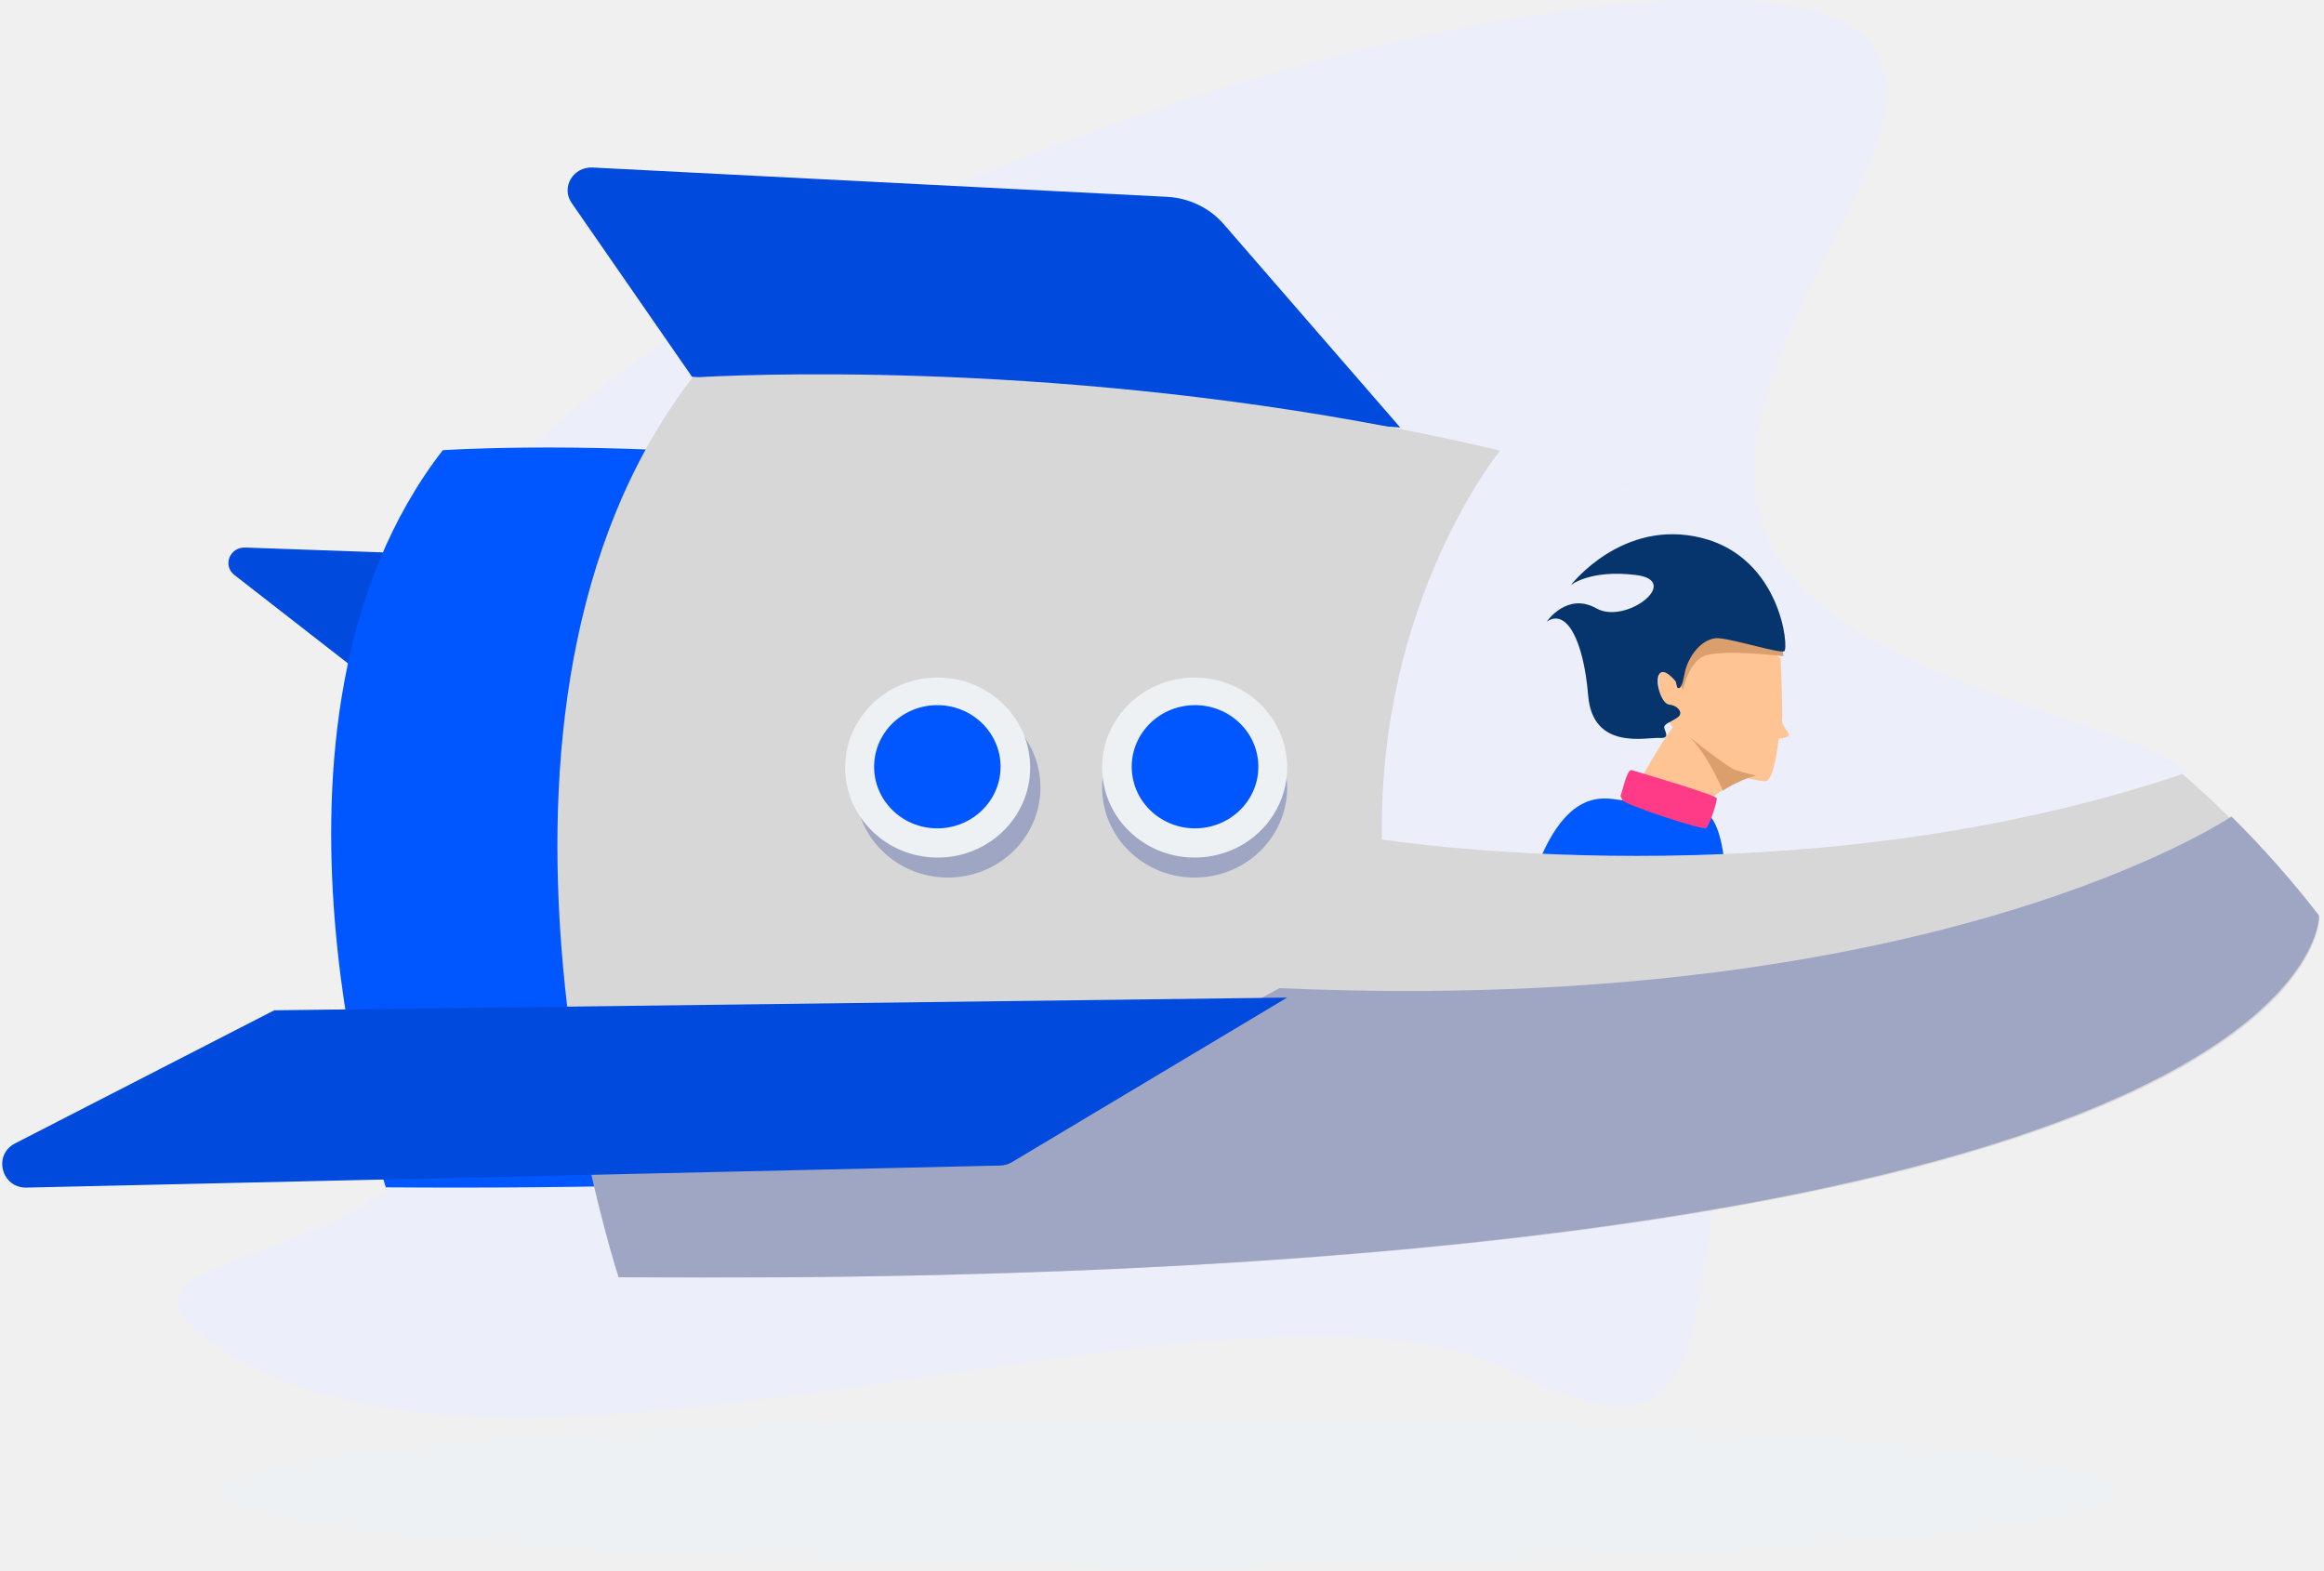
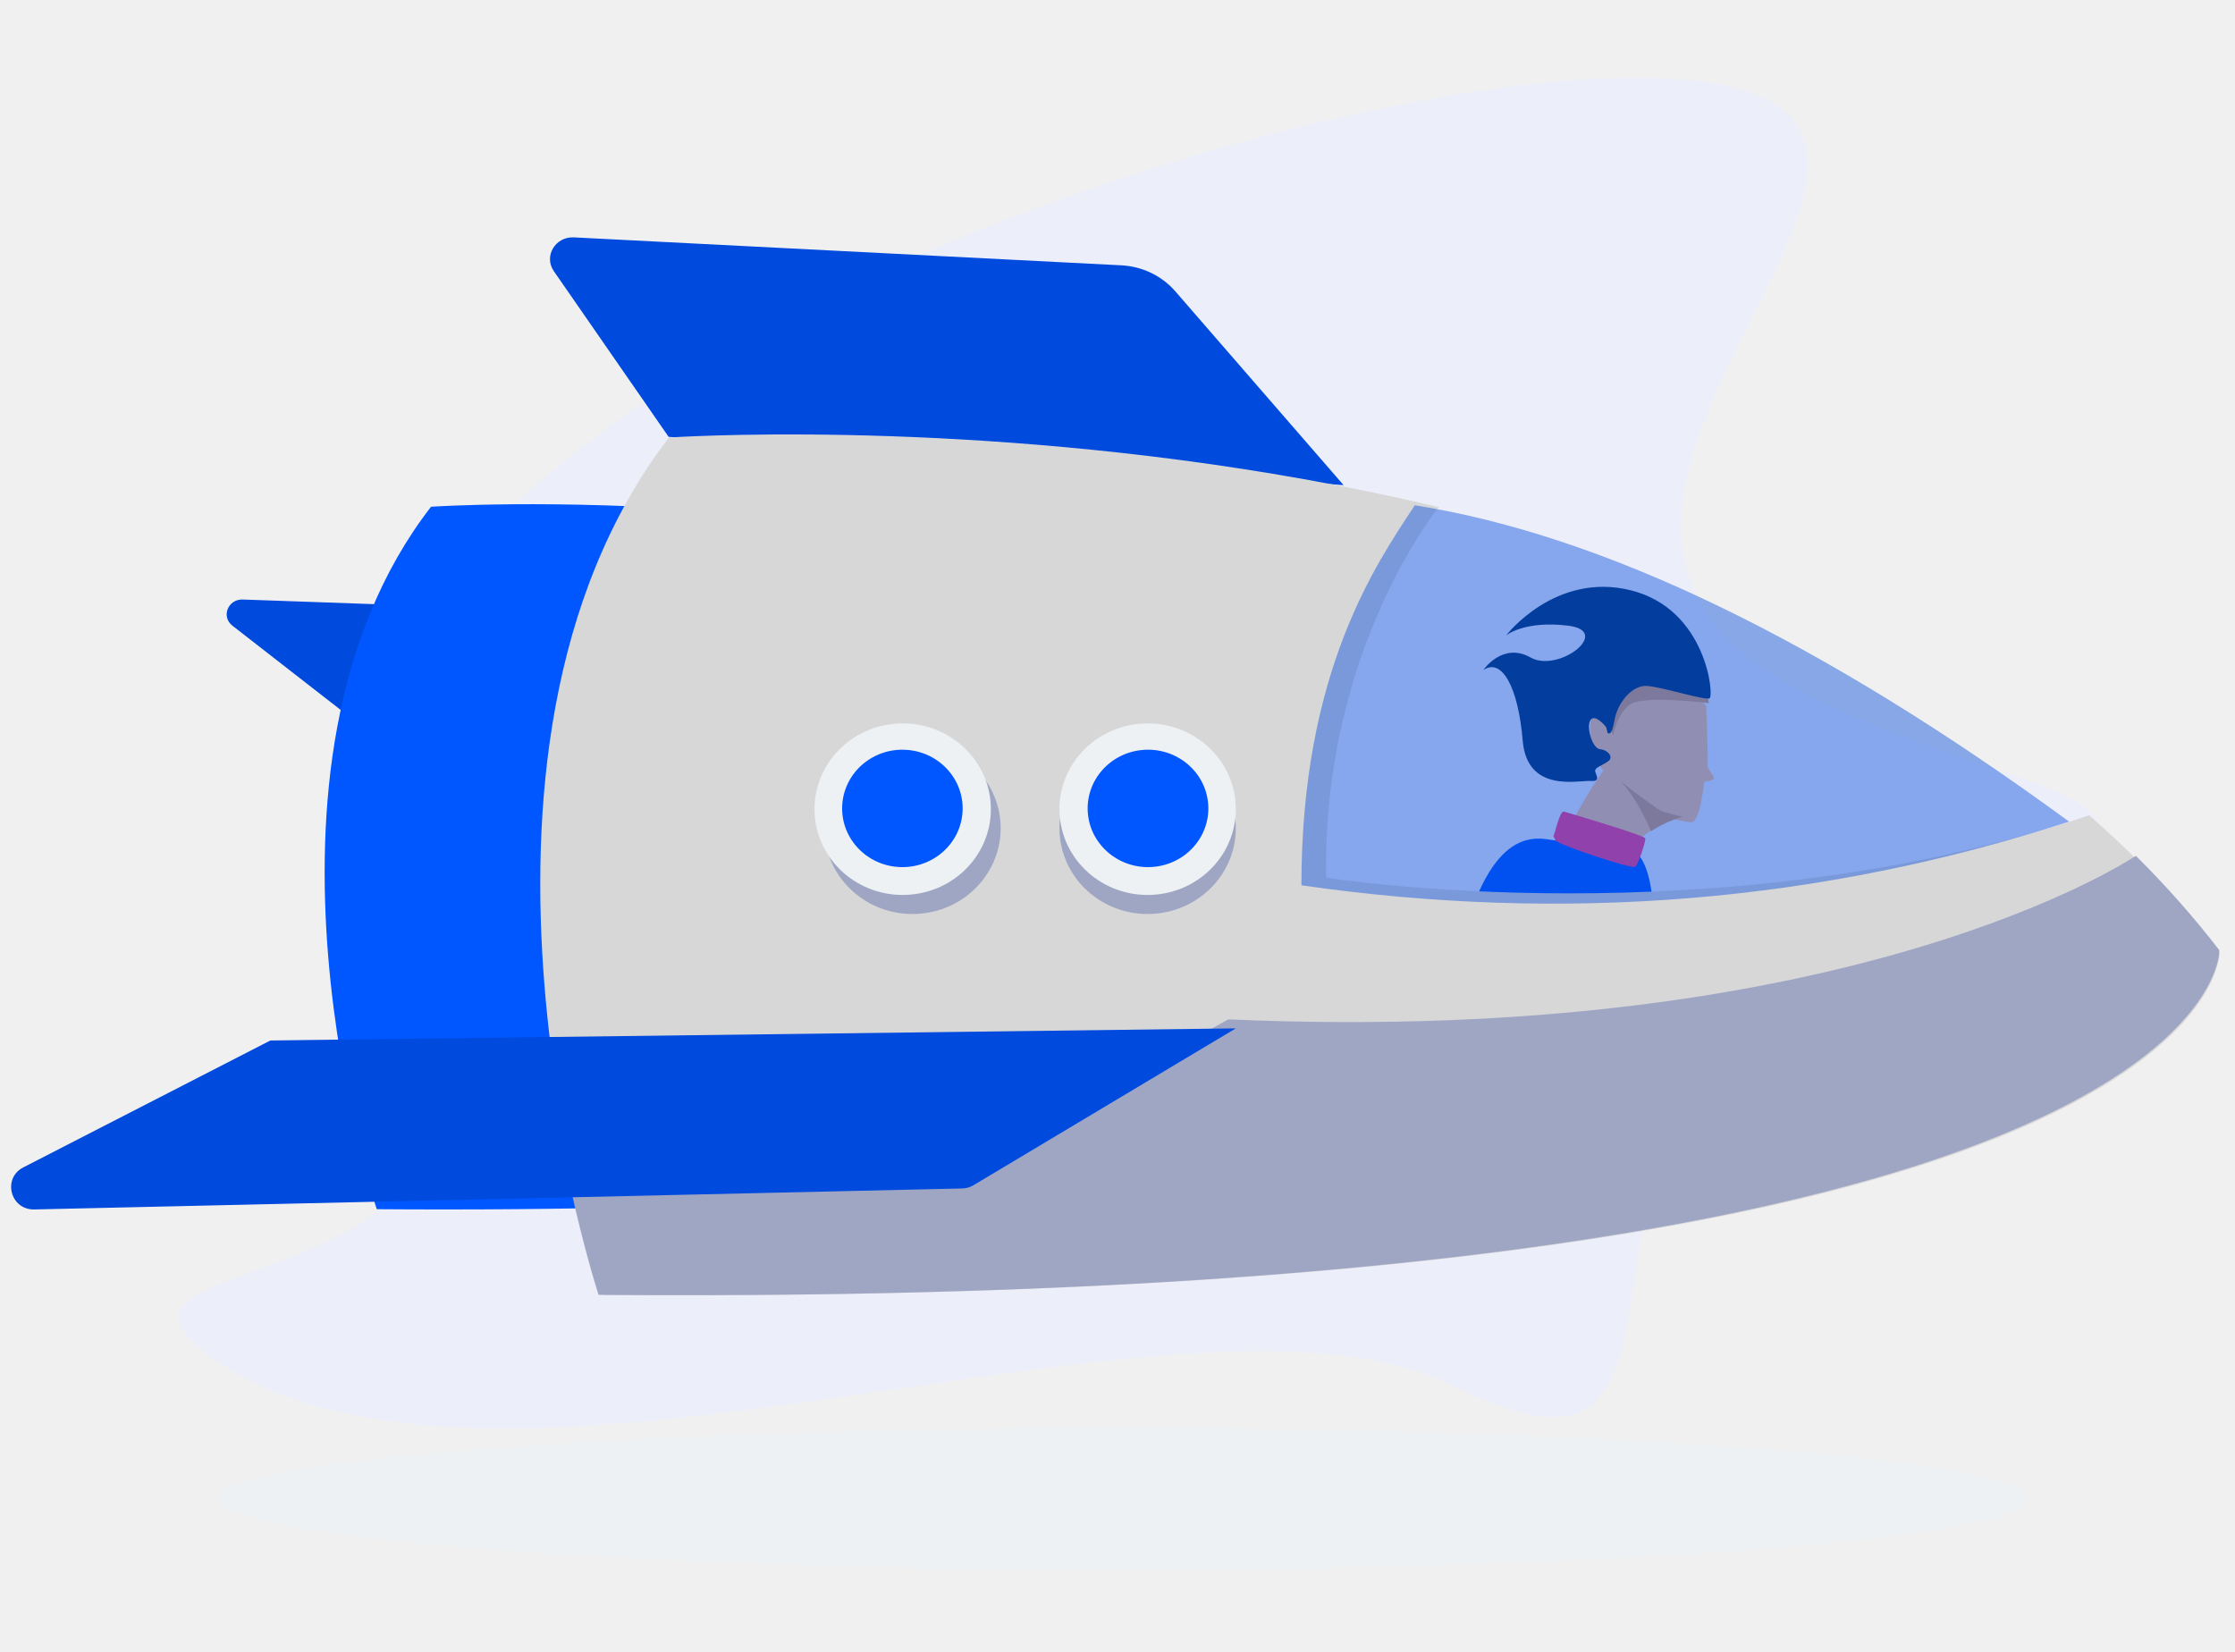
- <svg xmlns="http://www.w3.org/2000/svg" xmlns:xlink="http://www.w3.org/1999/xlink" width="222" height="150" viewBox="0 0 222 150">
+ <svg xmlns="http://www.w3.org/2000/svg" xmlns:xlink="http://www.w3.org/1999/xlink" width="230px" height="170px" viewBox="0 0 230 170" version="1.1">
  <defs>
-     <path id="a" d="M.103.851h165.256v44.05H.103z" />
+     <polygon id="path-1" points="0.106 0.874 169.788 0.874 169.788 46.099 0.106 46.099" />
  </defs>
-   <g fill="none" fill-rule="evenodd">
-     <path fill="#ECEEFA" d="M144.612 131.08c-26.717-13.293-97.092 17.825-124.909-3.245-15.998-12.118 45.433-2.39 17.423-50.267-12.3-21.025 66.13-18.372 56.227-26.38-11.247-9.096-47.52-3.964-41.899-9.145 33.96-31.297 113.201-49.847 126.304-38.86 11.29 9.467-20.337 34.97-6.685 51.75 13.651 16.777 66.443 16.194 18.385 28.193-16.405 4.097-17.862 11.192-20.892 16.917-10.241 19.348-.181 42.863-23.954 31.036z" />
-     <ellipse cx="111.652" cy="142.459" fill="#EDF1F4" rx="90.652" ry="7.07" />
-     <path fill="#0058FF" d="M164.295 91.624c-.579 2.089-3.605 7.415-5.934 11.01-1.331 2.053-2.435 3.543-2.729 3.543h-.008c-.797 0-1.035-.27-1.848.123 0 0-4.03.013-6.157-.413-2.125-.424-7.773-.211-9.5-1.177-1.728-.968 2.669-5.68 8.584-21.597 3.38-9.093 7.655-6.395 8.727-6.659 2.392-.595 4.978.273 6.799.864.167.053.337.118.516.19 2.67 1.126 2.402 11.043 1.55 14.116" />
-     <path fill="#004BD9" d="M157.577 102.321c-1.26 2.063-2.309 3.556-2.597 3.55 0 0-.003-.002-.008-.001-.179-.042-3.065-.677-5.9-1.578-2.83-.902-3.677-1.384-3.727-1.415.2-.01 9.57-.445 8.17-3.618-1.414-3.207-6.112-14.572-4.524-14.07l8.586 17.132z" />
-     <path fill="#FFC493" d="M170.234 68.829c-.081.316.457.929.63 1.282.174.352-.958.463-.958.463s-.413 4.079-1.276 4.06c-.305-.008-.78-.09-1.279-.202-.91-.202-1.9-.497-2.098-.59-.307-.141-4.514-3.1-5.63-4.597-.029-.04-.058-.08-.086-.123-1.057-1.547-1.546-4.727-.501-5.799 1.071-1.1 4.941-3.36 5.075-3.376.134-.016 2.704-.387 2.895-.286.192.101 3.095 3.304 3.095 3.304s.215 5.549.133 5.864" />
-     <path fill="#DB9F6D" d="M170.368 62.686s-6.456-.79-7.831.103c-1.376.893-1.766 3.135-1.766 3.135s-.631-1.463-.633-1.984c-.003-.521 2.305-4.185 2.305-4.185s4.936.388 5.213.52c.276.132 2.08 1.39 2.08 1.39l.566.524.066.497z" />
-     <path fill="#FFC493" d="M167.644 74.047c-.662.173-1.917.651-3.073 1.405-.585.38-1.143.833-1.586 1.35a7.16 7.16 0 0 0-.49-.177c-1.729-.544-4.185-1.344-6.465-.767.53-1.246 2.892-5.364 3.96-6.627.027.04.055.077.082.114.323.42.925.958 1.615 1.51l.001.002c1.596 1.27 3.664 2.606 3.874 2.694.196.081 1.178.332 2.082.496" />
-     <path fill="#FF3B88" d="M154.787 76.019c.113-.038.603-2.591 1.074-2.453.471.139 8.077 2.38 8.133 2.685.057.304-.692 2.598-1.008 2.848-.316.249-7.78-2.226-7.99-2.653l-.21-.427zM138.762 104.893s-2.323 4.827 1.036 5.15c0 0 14.13-1.894 14.674-1.505 0 0 2.73-.89 1.437-2.686-1.291-1.796-17.147-.96-17.147-.96" />
-     <path fill="#06356D" d="M160.07 65.094s-1.083-1.383-1.558-.72c-.475.662.169 2.867.951 2.937.782.07 1.409.793.801 1.216-.607.422-1.185.573-1.286.878-.1.305.737 1.18-.462 1.088-1.2-.091-6.366 1.253-6.806-4.048-.44-5.3-2.073-8.357-3.953-7.063 0 0 1.921-2.853 4.738-1.267 2.819 1.587 8.216-2.627 3.8-3.184-4.416-.556-6.246.97-6.246.97s4.923-6.42 12.515-4.515c7.592 1.906 8.344 10.614 7.871 10.826-.473.213-4.65-1.1-6.213-1.242-1.564-.14-3.025 1.72-3.32 3.466-.297 1.746-.686 1.23-.686 1.23l-.145-.572z" />
-     <path fill="#DB9F6D" d="M167.757 74.082c-.69.17-1.995.659-3.187 1.452 0 0-1.34-3.305-3.173-5.14 1.716 1.446 3.932 2.977 4.156 3.08.209.096 1.248.401 2.204.608" />
-     <g>
-       <path fill="#004ADE" d="M37.528 52.803l-14.093-.498c-1.49-.053-2.198 1.722-1.045 2.62l11.36 8.843 3.778-10.965zM133.757 40.84l-16.866-19.431c-1.35-1.553-3.31-2.497-5.415-2.606l-54.86-2.8c-1.865-.095-3.045 1.89-2.011 3.383L66.11 35.998l67.647 4.841z" />
-       <path fill="#0057FF" d="M123.179 108.127c-19.592 3.34-47.257 5.588-86.32 5.294 0 0-14.806-44.276 5.44-70.418 0 0 48.61-3.31 89.495 13.991l-8.615 51.133z" />
-       <path fill="#D7D7D8" d="M143.298 43.049h-.004s-11.685 14.249-11.283 37.14c0 0 39.374 6.275 76.467-6.252-18.445-16.059-42.294-25.445-65.18-30.888m-77.15-6.983S175.722 28.54 221.546 87.72c0 0 .683 35.53-161.98 34.294 0 0-17.916-54.04 6.584-85.948" />
-       <g transform="translate(56.184 77.143)">
-         <mask id="b" fill="#fff">
-           <use xlink:href="#a" />
-         </mask>
-         <path fill="#9FA6C4" d="M87.278 41.235c.734-.083 1.46-.167 2.178-.254.014 0 .029-.002.041-.003.722-.087 1.438-.173 2.145-.262h.017c74.1-9.204 73.7-30.384 73.7-30.384a95.508 95.508 0 0 0-8.382-9.48c-.017.016-28.236 19.165-90.95 16.397L37.462 32.99c1.263-.007 1.799-.007 1.606 0-.288.013-19.504 1.152-38.964 1.17a145.596 145.596 0 0 0 1.758 7.142v.001c.124.452.238.853.343 1.225l.047.163c.043.145.08.277.12.408l.058.201a88.587 88.587 0 0 1 .154.518l.073.24.053.17.056.183.045.142.033.108.039.12.012.037c.01.035.018.053.018.053 1.246.01 2.482.017 3.71.022l1.164.004c.83.002 1.66.005 2.481.005h1.467c.705 0 1.412 0 2.112-.003.535-.001 1.064-.005 1.595-.007.648-.002 1.297-.004 1.939-.009.547-.003 1.087-.008 1.63-.012l1.844-.015c.555-.005 1.105-.012 1.655-.019l1.764-.02 1.65-.026 1.718-.026 1.662-.031a734.799 734.799 0 0 0 9.79-.243c.464-.013.925-.028 1.386-.042l1.767-.059 1.29-.046 1.804-.068 1.193-.047c.616-.025 1.231-.05 1.841-.077.368-.015.73-.032 1.094-.048.634-.03 1.268-.057 1.897-.085.318-.016.633-.032.95-.046l1.986-.099a3425.105 3425.105 0 0 0 2.877-.155l.545-.031c.765-.043 1.527-.087 2.281-.133.055-.002.108-.007.162-.01 9.026-.547 17.275-1.241 24.818-2.055a446.02 446.02 0 0 0 2.264-.25l.03-.004z" mask="url(#b)" />
+   <g id="enterprise" stroke="none" stroke-width="1" fill="none" fill-rule="evenodd">
+     <g id="Group-66">
+       <g id="Group-47" transform="translate(0, 8)">
+         <g id="Group-55" transform="translate(0.925373, 0)">
+           <path d="M83.836,134.575 C111.268,120.928 183.529,152.876 212.091,131.244 C228.517,118.802 165.441,128.79 194.201,79.636 C206.831,58.051 126.3,60.775 136.468,52.552 C148.016,43.215 185.261,48.484 179.489,43.164 C144.619,11.032 63.256,-8.012 49.802,3.268 C38.209,12.987 70.684,39.171 56.666,56.397 C42.649,73.623 -11.557,73.024 37.788,85.343 C54.633,89.549 56.129,96.834 59.241,102.711 C69.756,122.575 59.427,146.717 83.836,134.575 Z" id="Oval-Copy-25" fill="#ECEEFA" transform="translate(116.1607, 69.5) scale(-1, 1) translate(-116.1607, -69.5) " />
+           <ellipse id="Oval-Copy-22" fill="#EDF1F4" cx="114.642" cy="146.258" rx="93.08" ry="7.258" />
+           <g id="Group-54" transform="translate(0, 16.42667)">
+             <g id="Group-52" transform="translate(132.4475, 31.82667)">
+               <path d="M35.298,51.758 C33.824,53.425 28.634,56.978 24.866,59.247 C22.714,60.542 21.025,61.42 20.753,61.288 C20.753,61.288 20.751,61.285 20.746,61.283 C20.01,60.925 19.912,60.568 18.985,60.565 C18.985,60.565 15.259,58.763 13.489,57.413 C11.718,56.066 6.41,53.72 5.251,52.051 C4.092,50.38 10.27,48.012 22.893,35.986 C30.104,29.117 32.836,33.53 33.943,33.77 C36.419,34.297 38.415,36.262 39.83,37.627 C39.96,37.751 40.088,37.888 40.22,38.035 C42.178,40.276 37.467,49.306 35.298,51.758" id="Fill-41" fill="#0058FF" transform="translate(22.89948, 46.72765) rotate(-26) translate(-22.89948, -46.72765) " />
+               <path d="M26.07,60.218 C23.979,61.554 22.339,62.46 22.075,62.324 C22.075,62.324 22.073,62.321 22.068,62.319 C21.922,62.201 19.545,60.316 17.334,58.208 C15.127,56.101 14.563,55.276 14.531,55.225 C14.72,55.306 23.562,59.121 23.699,55.563 C23.838,51.968 24.617,39.366 25.857,40.544 L26.07,60.218 Z" id="Fill-42" fill="#004BD9" transform="translate(20.30041, 51.40185) rotate(-26) translate(-20.30041, -51.40185) " />
+               <path d="M41.349,24.381 C41.131,24.636 41.353,25.444 41.354,25.847 C41.355,26.251 40.261,25.844 40.261,25.844 C40.261,25.844 38.044,29.421 37.256,29.015 C36.978,28.871 36.577,28.581 36.167,28.253 C35.418,27.658 34.637,26.94 34.496,26.765 C34.276,26.496 31.726,21.872 31.37,19.989 C31.361,19.939 31.352,19.888 31.345,19.836 C31.066,17.933 32.046,14.778 33.492,14.26 C34.976,13.727 39.565,13.383 39.696,13.428 C39.827,13.474 42.365,14.289 42.496,14.468 C42.628,14.648 43.866,18.91 43.866,18.91 C43.866,18.91 41.567,24.127 41.349,24.381" id="Fill-46" fill="#FFC493" transform="translate(37.58169, 21.2359) rotate(-26) translate(-37.58169, -21.2359) " />
+               <path d="M41.623,18.647 C41.623,18.647 36.02,15.011 34.349,15.217 C32.678,15.422 31.309,17.315 31.309,17.315 C31.309,17.315 31.385,15.681 31.617,15.199 C31.85,14.717 35.628,12.375 35.628,12.375 C35.628,12.375 40.009,14.955 40.205,15.201 C40.401,15.448 41.5,17.419 41.5,17.419 L41.786,18.158 L41.623,18.647 Z" id="Fill-47" fill="#DB9F6D" transform="translate(36.54747, 15.51094) rotate(-26) translate(-36.54747, -15.51094) " />
+               <path d="M38.639,30.673 C37.95,30.534 36.577,30.411 35.171,30.586 C34.46,30.673 33.741,30.84 33.1,31.118 C32.974,30.98 32.851,30.852 32.727,30.734 C31.376,29.454 29.469,27.61 27.106,27.116 C28.155,26.205 32.189,23.468 33.743,22.784 C33.75,22.832 33.759,22.88 33.768,22.926 C33.876,23.459 34.189,24.226 34.578,25.046 L34.578,25.048 C35.479,26.939 36.786,29.102 36.941,29.278 C37.085,29.442 37.878,30.115 38.639,30.673" id="Fill-48" fill="#FFC493" transform="translate(32.87244, 26.95072) rotate(-26) translate(-32.87244, -26.95072) " />
+               <path d="M27.094,27.714 C27.216,27.731 28.818,25.595 29.19,25.934 C29.562,26.274 35.573,31.766 35.487,32.072 C35.403,32.379 33.679,34.159 33.276,34.247 C32.872,34.334 27.098,28.692 27.096,28.203 L27.094,27.714 Z" id="Fill-49" fill="#FF3B88" transform="translate(31.29142, 30.0729) rotate(-26) translate(-31.29142, -30.0729) " />
+               <path d="M11.665,56.05 C11.665,56.05 7.349,59.459 10.303,61.27 C10.303,61.27 24.196,65.882 24.523,66.486 C24.523,66.486 27.443,66.892 27.059,64.654 C26.675,62.415 11.665,56.05 11.665,56.05" id="Fill-50" fill="#FF3B88" transform="translate(18.18142, 61.28258) rotate(-26) translate(-18.18142, -61.28258) " />
+               <path d="M29.587,18.331 C29.587,18.331 29.209,16.567 28.473,16.965 C27.736,17.361 27.339,19.686 28.029,20.103 C28.718,20.52 28.972,21.469 28.221,21.586 C27.471,21.701 26.87,21.581 26.639,21.817 C26.409,22.053 26.788,23.238 25.722,22.613 C24.656,21.988 19.284,20.904 21.263,15.814 C23.242,10.725 23.112,7.169 20.795,7.517 C20.795,7.517 23.852,5.749 25.737,8.481 C27.624,11.214 34.501,9.755 30.676,7.253 C26.851,4.752 24.476,5.337 24.476,5.337 C24.476,5.337 31.909,1.628 38.058,6.804 C44.207,11.98 40.981,20.353 40.449,20.337 C39.917,20.32 36.654,17.228 35.274,16.394 C33.895,15.56 31.708,16.619 30.65,18.097 C29.591,19.575 29.464,18.923 29.464,18.923 L29.587,18.331 Z" id="Fill-51" fill="#06356D" transform="translate(31.28139, 13.42167) rotate(-26) translate(-31.28139, -13.42167) " />
+               <path d="M38.643,29.045 C37.929,28.891 36.505,28.754 35.048,28.949 C35.048,28.949 35.299,25.296 34.433,22.779 C35.366,24.885 36.722,27.295 36.883,27.491 C37.032,27.673 37.854,28.423 38.643,29.045" id="Fill-53" fill="#DB9F6D" transform="translate(36.53779, 25.91155) rotate(-26) translate(-36.53779, -25.91155) " />
+             </g>
+             <g id="Group-27" transform="translate(0.051727, 0)">
+               <path d="M38.481,37.784 L24.011,37.273 C22.481,37.219 21.754,39.041 22.938,39.963 L34.602,49.042 L38.481,37.784 Z" id="Fill-1" fill="#004ADE" />
+               <path d="M137.289,25.502 L119.97,5.553 C118.585,3.958 116.571,2.989 114.41,2.878 L58.08,0.003 C56.166,-0.095 54.955,1.944 56.016,3.477 L67.829,20.531 L137.289,25.502 Z" id="Fill-3" fill="#004ADE" />
+               <path d="M126.427,94.583 C106.31,98.012 77.904,100.321 37.794,100.018 C37.794,100.018 22.592,54.563 43.381,27.724 C43.381,27.724 93.292,24.326 135.272,42.087 L126.427,94.583 Z" id="Fill-5" fill="#0057FF" />
+               <g id="Group-9" transform="translate(54.61294, 19.61667)" fill="#D7D7D8">
+                 <path d="M92.471,8.153 L92.468,8.155 C92.468,8.155 80.469,22.782 80.883,46.284 C80.883,46.284 121.311,52.726 159.397,39.866 C140.459,23.378 115.97,13.742 92.471,8.153 M13.256,0.984 C13.256,0.984 125.763,-6.741 172.815,54.016 C172.815,54.016 173.516,90.494 6.495,89.224 C6.495,89.224 -11.9,33.744 13.256,0.984" id="Fill-7" />
+               </g>
+               <g id="Group-12" transform="translate(57.63766, 62.77333)">
+                 <mask id="mask-2" fill="white">
+                   <use xlink:href="#path-1" />
+                 </mask>
+                 <g id="Clip-11" />
+                 <path d="M89.616,42.335 C90.369,42.249 91.114,42.163 91.852,42.074 C91.866,42.074 91.881,42.072 91.894,42.071 C92.636,41.982 93.37,41.893 94.097,41.802 C94.102,41.802 94.108,41.801 94.114,41.801 C170.198,32.352 169.788,10.608 169.788,10.608 C167.12,7.146 164.238,3.907 161.182,0.874 C161.164,0.891 132.189,20.55 67.796,17.709 L38.464,33.87 C39.761,33.861 40.311,33.861 40.114,33.87 C39.818,33.882 20.087,35.051 0.106,35.071 C0.765,38.062 1.403,40.552 1.911,42.403 L1.911,42.404 C2.038,42.867 2.155,43.28 2.263,43.661 C2.28,43.716 2.296,43.774 2.311,43.828 C2.355,43.977 2.394,44.113 2.434,44.248 C2.455,44.318 2.475,44.387 2.494,44.454 C2.528,44.567 2.558,44.67 2.589,44.772 C2.611,44.846 2.632,44.916 2.652,44.985 C2.679,45.073 2.704,45.154 2.727,45.232 C2.746,45.294 2.764,45.351 2.782,45.407 C2.801,45.474 2.821,45.537 2.839,45.594 C2.857,45.65 2.871,45.694 2.885,45.74 C2.897,45.779 2.91,45.82 2.919,45.851 C2.937,45.904 2.948,45.941 2.959,45.974 C2.964,45.988 2.968,46.002 2.972,46.012 C2.982,46.048 2.99,46.066 2.99,46.066 C4.269,46.077 5.538,46.084 6.799,46.089 C7.201,46.091 7.596,46.092 7.994,46.093 C8.846,46.095 9.699,46.099 10.542,46.099 C11.047,46.1 11.546,46.099 12.049,46.097 C12.772,46.097 13.499,46.097 14.217,46.095 C14.767,46.094 15.309,46.091 15.855,46.088 C16.52,46.086 17.186,46.084 17.845,46.079 C18.407,46.076 18.962,46.071 19.519,46.066 C20.152,46.061 20.786,46.057 21.413,46.051 C21.983,46.046 22.547,46.039 23.112,46.032 C23.717,46.025 24.323,46.018 24.923,46.011 C25.491,46.003 26.054,45.994 26.618,45.984 C27.206,45.976 27.796,45.967 28.381,45.958 C28.954,45.948 29.521,45.936 30.088,45.926 C30.648,45.915 31.209,45.905 31.765,45.893 C32.344,45.881 32.919,45.868 33.493,45.855 C34.029,45.843 34.563,45.83 35.094,45.817 C35.683,45.802 36.269,45.787 36.852,45.771 C37.355,45.759 37.854,45.745 38.352,45.73 C38.952,45.714 39.547,45.696 40.141,45.677 C40.617,45.663 41.09,45.648 41.563,45.633 C42.17,45.613 42.776,45.593 43.377,45.573 C43.82,45.557 44.261,45.541 44.702,45.526 C45.322,45.503 45.94,45.48 46.555,45.456 C46.965,45.439 47.371,45.423 47.779,45.407 C48.411,45.382 49.044,45.355 49.67,45.329 C50.047,45.313 50.42,45.295 50.793,45.279 C51.444,45.249 52.095,45.22 52.741,45.192 C53.067,45.175 53.39,45.159 53.716,45.144 C54.399,45.11 55.081,45.076 55.756,45.043 C56.02,45.028 56.281,45.014 56.544,45.001 C57.269,44.962 57.993,44.923 58.71,44.884 C58.897,44.874 59.081,44.862 59.27,44.852 C60.054,44.808 60.837,44.763 61.612,44.716 C61.668,44.713 61.722,44.709 61.777,44.705 C71.045,44.144 79.516,43.431 87.261,42.595 C87.275,42.594 87.288,42.593 87.302,42.59 C88.071,42.507 88.831,42.423 89.585,42.338 L89.616,42.335 Z" id="Fill-10" fill="#9FA6C4" mask="url(#mask-2)" />
+               </g>
+               <path d="M126.161,60.021 C126.609,64.876 122.928,69.167 117.935,69.603 C112.946,70.04 108.535,66.458 108.087,61.602 C107.638,56.747 111.32,52.457 116.311,52.02 C121.302,51.584 125.712,55.166 126.161,60.021" id="Fill-13" fill="#9FA6C4" />
+               <path d="M117.935,67.642 C112.944,68.078 108.535,64.496 108.087,59.641 C107.638,54.785 111.32,50.495 116.311,50.058 C121.302,49.622 125.712,53.204 126.161,58.059 C126.609,62.915 122.928,67.205 117.935,67.642 Z" id="Fill-15" fill="#EDF1F4" />
+               <path d="M117.718,64.789 C114.302,65.087 111.283,62.636 110.976,59.312 C110.669,55.989 113.19,53.053 116.605,52.754 C120.022,52.455 123.04,54.908 123.347,58.23 C123.654,61.553 121.134,64.489 117.718,64.789 Z" id="Fill-17" fill="#0057FF" />
+               <path d="M101.963,60.021 C102.412,64.876 98.73,69.167 93.739,69.603 C88.748,70.04 84.337,66.457 83.889,61.601 C83.44,56.746 87.122,52.457 92.113,52.02 C97.104,51.583 101.515,55.166 101.963,60.021" id="Fill-19" fill="#9FA6C4" />
+               <path d="M92.729,67.642 C87.738,68.078 83.329,64.495 82.881,59.641 C82.432,54.785 86.114,50.495 91.105,50.058 C96.096,49.622 100.506,53.204 100.955,58.059 C101.403,62.915 97.722,67.205 92.729,67.642 Z" id="Fill-21" fill="#EDF1F4" />
+               <path d="M91.463,64.799 C88.047,64.572 85.466,61.689 85.7,58.361 C85.933,55.031 88.891,52.518 92.308,52.744 C95.725,52.972 98.306,55.854 98.073,59.183 C97.84,62.512 94.88,65.026 91.463,64.799 Z" id="Fill-23" fill="#0057FF" />
+               <path d="M126.198,81.409 L99.203,97.551 C98.856,97.759 98.459,97.873 98.051,97.884 L2.553,100.044 C0.089,100.101 -0.761,96.835 1.425,95.713 L26.845,82.656 L126.198,81.409 Z" id="Fill-25" fill="#004ADE" />
+             </g>
+           </g>
+         </g>
+         <path d="M145.594,44 C141.615,50.047 133.925,61.095 133.925,83.111 C161.122,87.033 187.456,84.847 212.925,76.555 C187.458,57.926 165.015,47.074 145.594,44 Z" id="Path-10" fill-opacity="0.43" fill="#004ADE" />
      </g>
-       <path fill="#9FA6C4" d="M122.92 74.462c.437 4.73-3.149 8.908-8.01 9.333-4.86.425-9.156-3.063-9.593-7.793-.437-4.729 3.15-8.908 8.01-9.333 4.86-.425 9.156 3.064 9.593 7.793" />
-       <path fill="#EDF1F4" d="M114.91 81.885c-4.862.425-9.156-3.064-9.593-7.793-.437-4.73 3.15-8.909 8.01-9.334 4.86-.425 9.156 3.064 9.593 7.793.437 4.73-3.149 8.909-8.01 9.334z" />
-       <path fill="#0057FF" d="M114.698 79.106c-3.328.29-6.267-2.097-6.566-5.335-.3-3.236 2.155-6.096 5.482-6.387 3.327-.292 6.267 2.097 6.566 5.334.299 3.236-2.156 6.096-5.482 6.388z" />
-       <path fill="#9FA6C4" d="M99.354 74.462c.436 4.73-3.15 8.908-8.01 9.333-4.861.425-9.156-3.064-9.593-7.794-.437-4.729 3.149-8.907 8.01-9.332 4.86-.426 9.156 3.064 9.593 7.793" />
-       <path fill="#EDF1F4" d="M90.36 81.885c-4.86.425-9.154-3.065-9.591-7.793-.437-4.73 3.149-8.909 8.01-9.334 4.86-.425 9.156 3.064 9.593 7.793.437 4.73-3.15 8.909-8.011 9.334z" />
-       <path fill="#0057FF" d="M89.128 79.116c-3.328-.221-5.841-3.03-5.613-6.27.227-3.244 3.108-5.692 6.436-5.472 3.327.222 5.84 3.03 5.614 6.272-.227 3.242-3.11 5.691-6.437 5.47z" />
-       <path fill="#004ADE" d="M122.956 95.295l-26.29 15.722a2.3 2.3 0 0 1-1.122.324l-93.007 2.105c-2.4.055-3.228-3.126-1.1-4.22L26.196 96.51l96.761-1.214z" />
+       <rect id="Rectangle" x="0" y="0" width="230" height="170" />
    </g>
  </g>
</svg>
